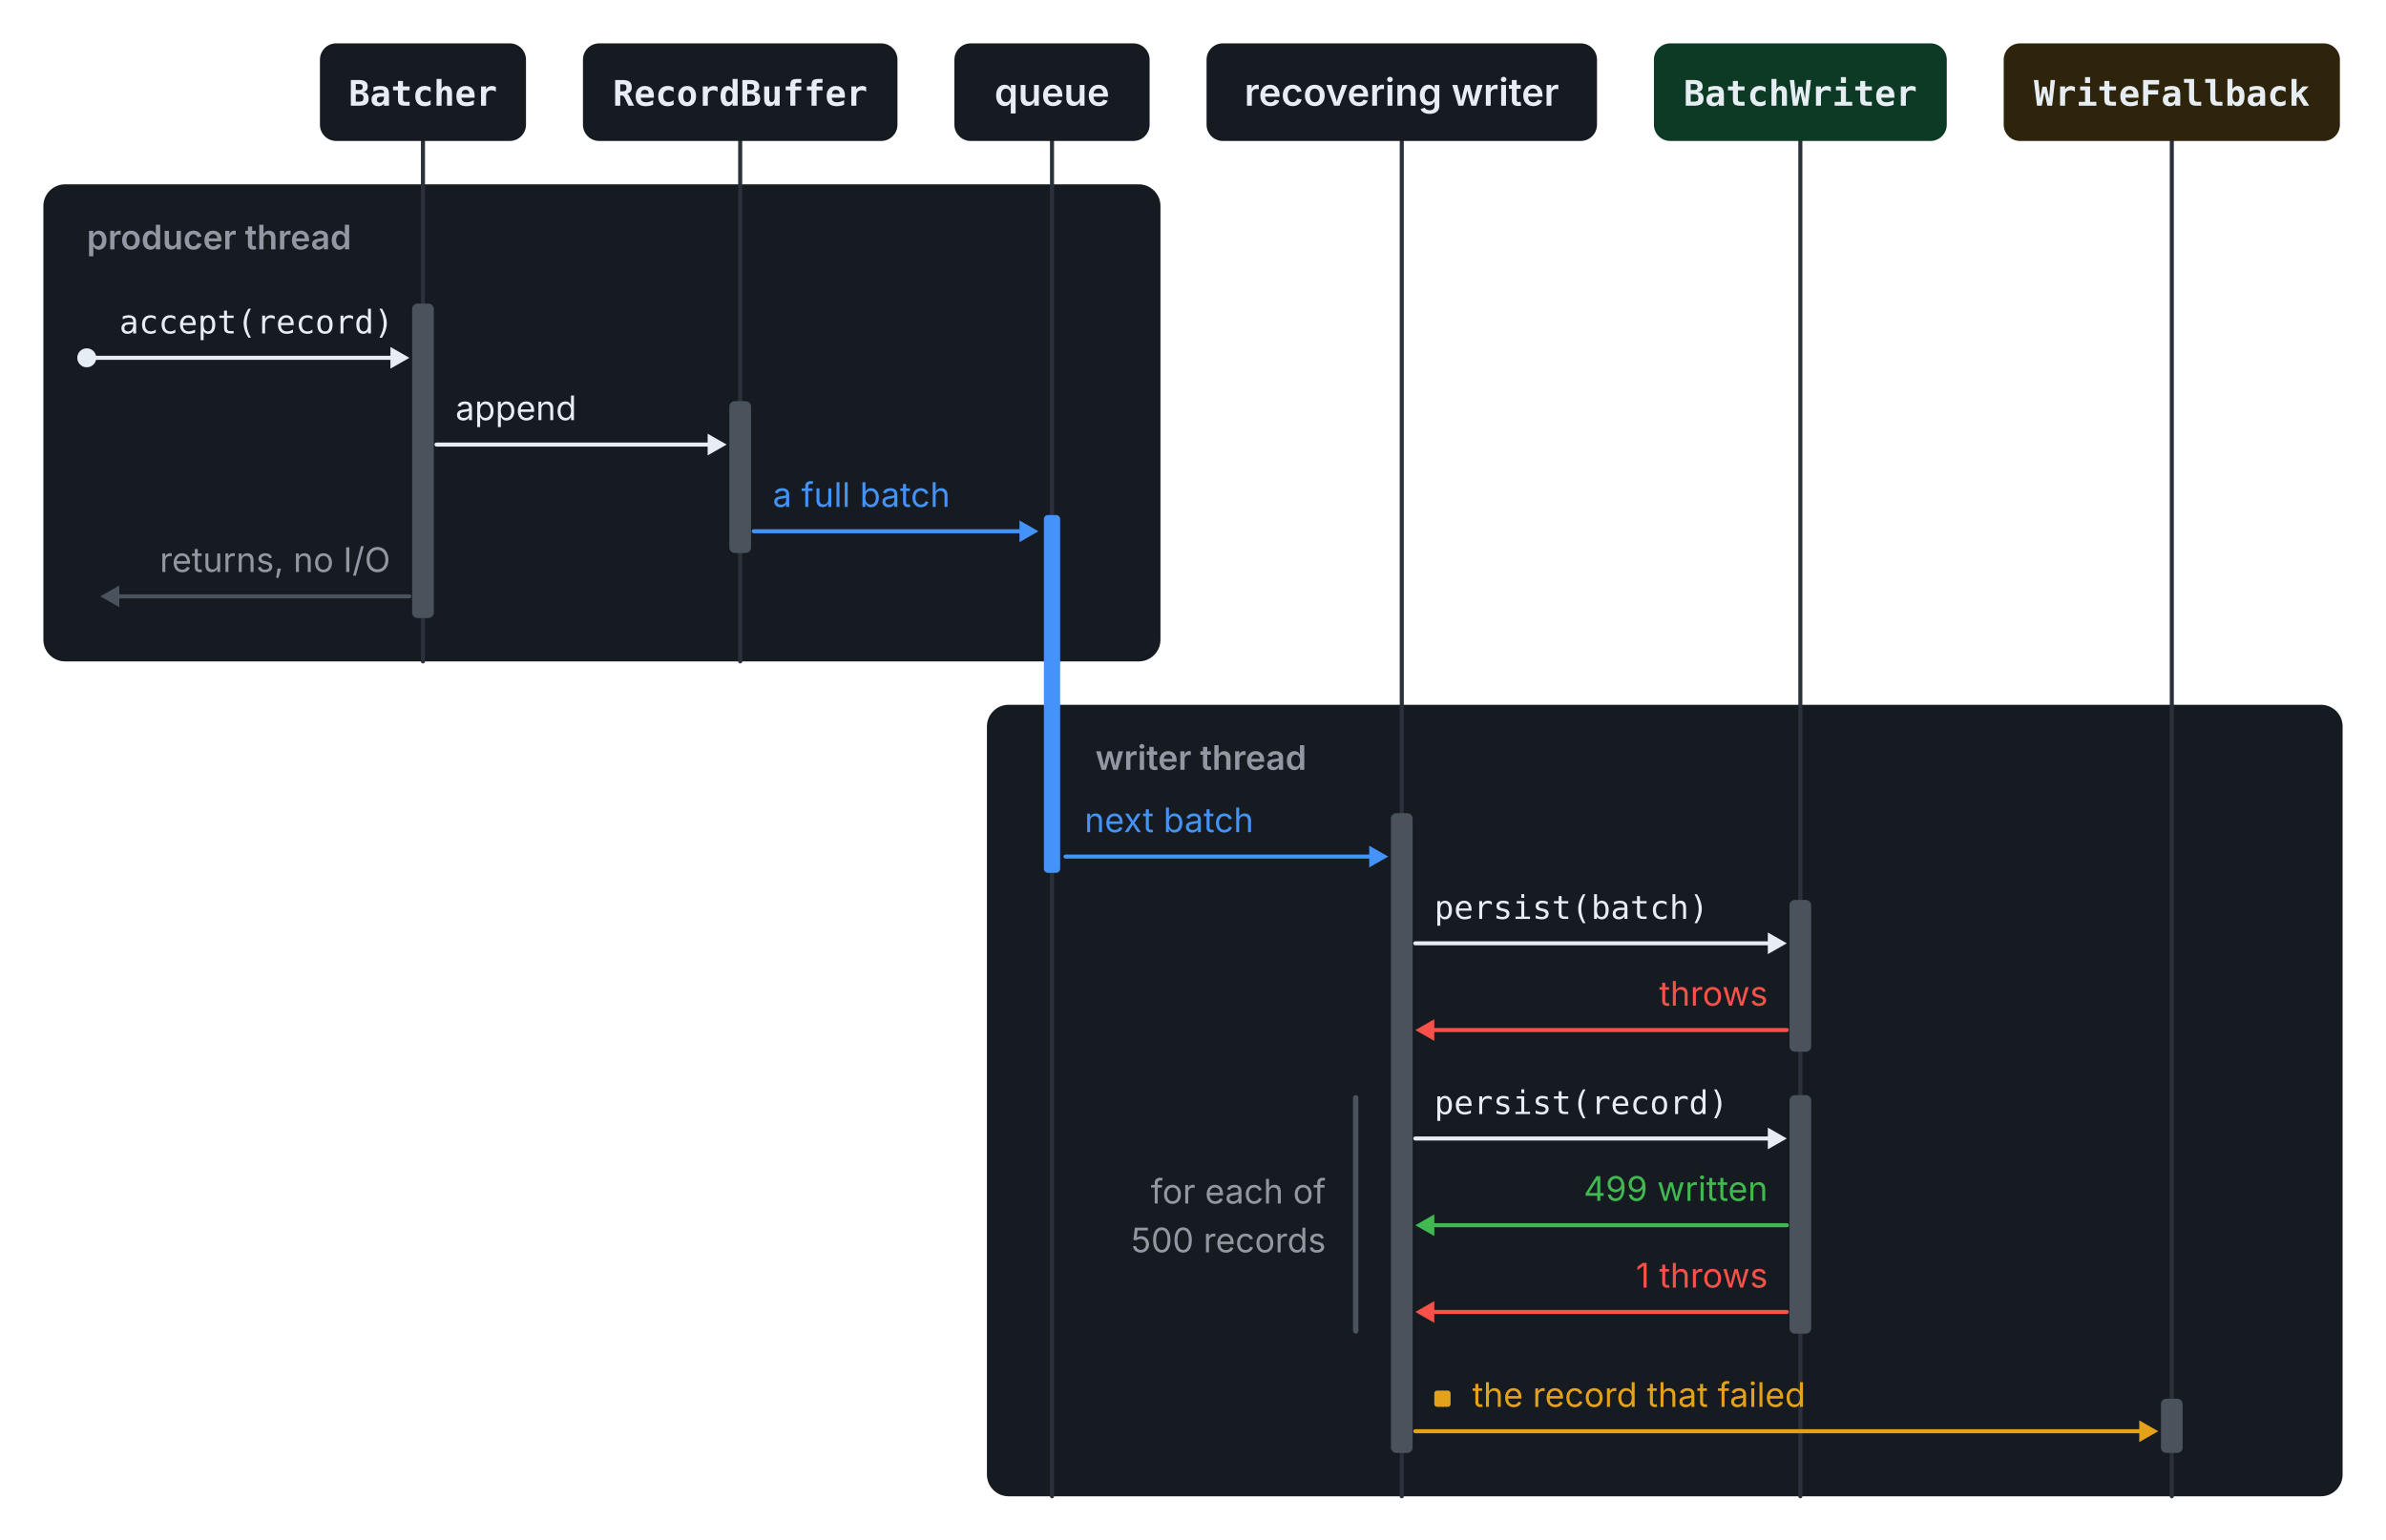
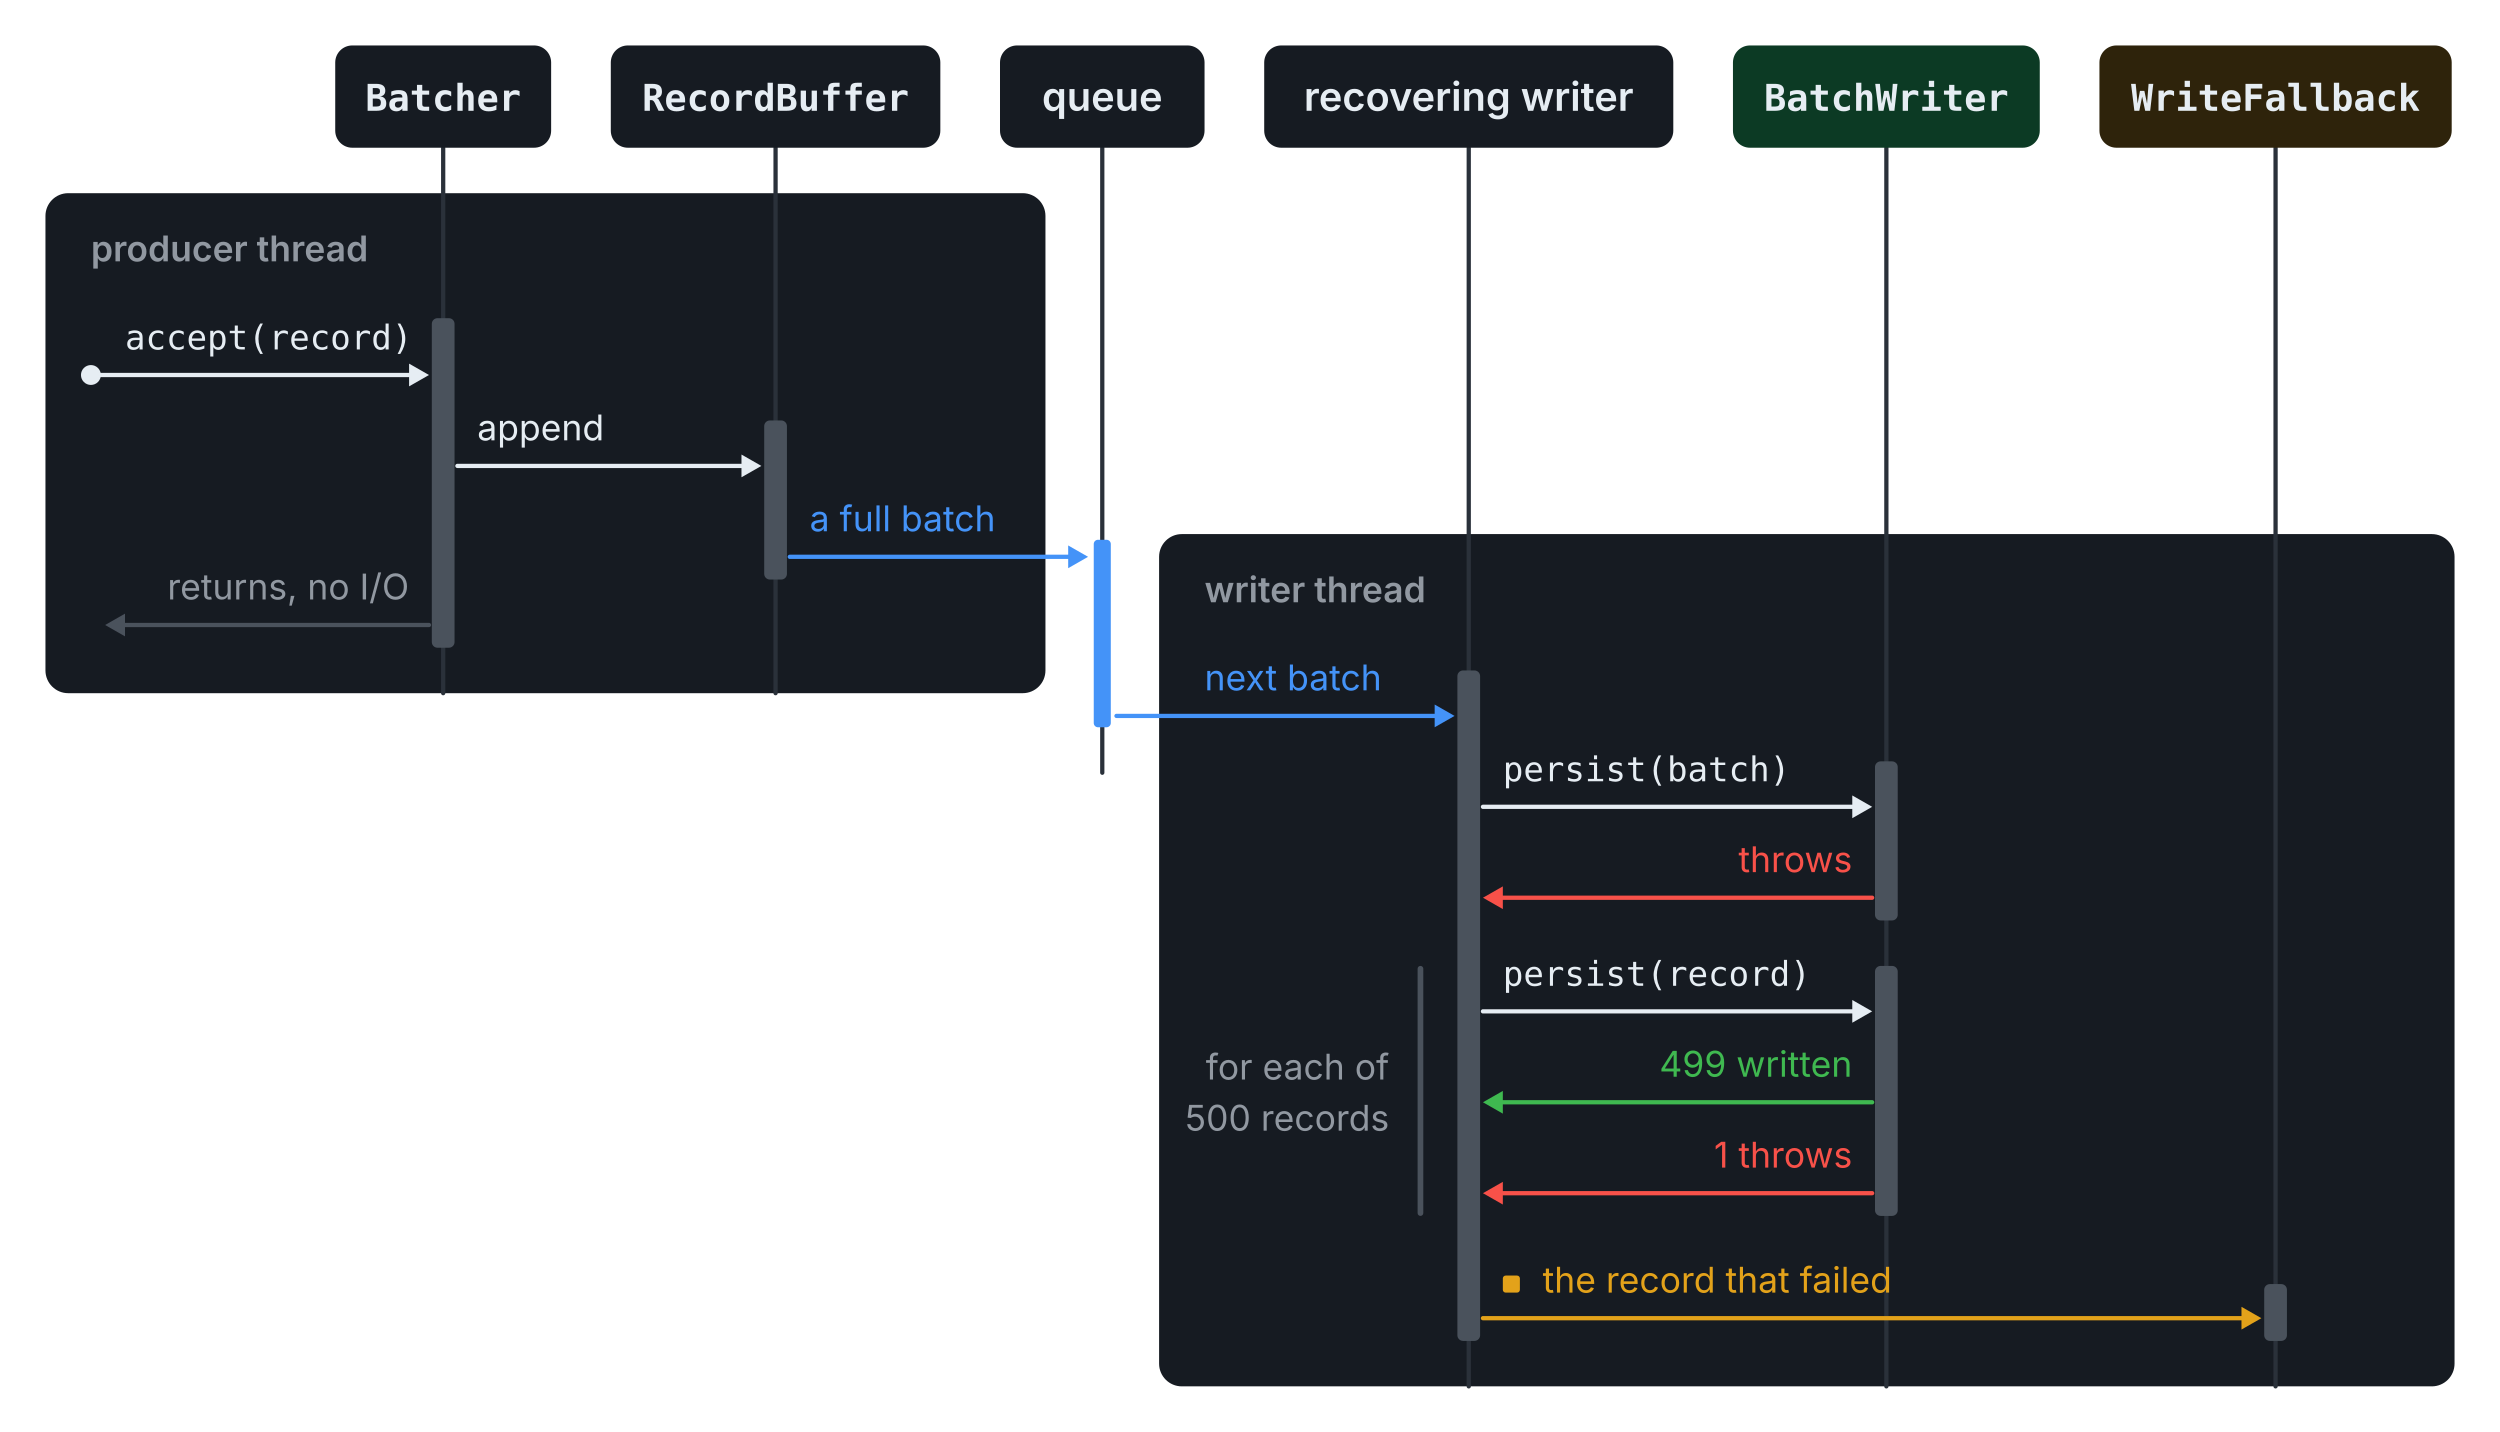
- <svg xmlns="http://www.w3.org/2000/svg" viewBox="0 0 880 568" width="880" height="568" role="img">
-   <rect x="16.0" y="68.0" width="412.0" height="176.0" rx="8" fill="#161B22" />
+ <svg xmlns="http://www.w3.org/2000/svg" viewBox="0 0 880 504" width="880" height="504" role="img">
+   <rect x="16.0" y="68.0" width="352.0" height="176.0" rx="8" fill="#161B22" />
  <text x="32.0" y="92.0" font-family="-apple-system, BlinkMacSystemFont, 'Segoe UI', Inter, Helvetica, Arial, sans-serif" font-size="12.5" font-weight="600" fill="#9198A1" text-anchor="start">producer thread</text>
-   <rect x="364.0" y="260.0" width="500.0" height="292.0" rx="8" fill="#161B22" />
-   <text x="404.0" y="284.0" font-family="-apple-system, BlinkMacSystemFont, 'Segoe UI', Inter, Helvetica, Arial, sans-serif" font-size="12.5" font-weight="600" fill="#9198A1" text-anchor="start">writer thread</text>
+   <rect x="408.0" y="188.0" width="456.0" height="300.0" rx="8" fill="#161B22" />
+   <text x="424.0" y="212.0" font-family="-apple-system, BlinkMacSystemFont, 'Segoe UI', Inter, Helvetica, Arial, sans-serif" font-size="12.5" font-weight="600" fill="#9198A1" text-anchor="start">writer thread</text>
  <path d="M156,52 L156,244" stroke="#2A313A" stroke-width="1.5" fill="none" stroke-linecap="round" stroke-linejoin="round" />
  <path d="M273.0,52 L273.0,244" stroke="#2A313A" stroke-width="1.5" fill="none" stroke-linecap="round" stroke-linejoin="round" />
-   <path d="M388.0,52 L388.0,552" stroke="#2A313A" stroke-width="1.5" fill="none" stroke-linecap="round" stroke-linejoin="round" />
-   <path d="M517.0,52 L517.0,552" stroke="#2A313A" stroke-width="1.5" fill="none" stroke-linecap="round" stroke-linejoin="round" />
-   <path d="M664.0,52 L664.0,552" stroke="#2A313A" stroke-width="1.5" fill="none" stroke-linecap="round" stroke-linejoin="round" />
-   <path d="M801.0,52 L801.0,552" stroke="#2A313A" stroke-width="1.5" fill="none" stroke-linecap="round" stroke-linejoin="round" />
+   <path d="M388.0,52 L388.0,272" stroke="#2A313A" stroke-width="1.5" fill="none" stroke-linecap="round" stroke-linejoin="round" />
+   <path d="M517.0,52 L517.0,488" stroke="#2A313A" stroke-width="1.5" fill="none" stroke-linecap="round" stroke-linejoin="round" />
+   <path d="M664.0,52 L664.0,488" stroke="#2A313A" stroke-width="1.5" fill="none" stroke-linecap="round" stroke-linejoin="round" />
+   <path d="M801.0,52 L801.0,488" stroke="#2A313A" stroke-width="1.5" fill="none" stroke-linecap="round" stroke-linejoin="round" />
  <rect x="118.0" y="16.0" width="76.0" height="36.0" rx="6" fill="#161B22" />
  <text x="156.0" y="39.0" font-family="ui-monospace, SFMono-Regular, 'SF Mono', Menlo, Consolas, monospace" font-size="13" font-weight="600" fill="#E6EDF3" text-anchor="middle">Batcher</text>
  <rect x="215.0" y="16.0" width="116.0" height="36.0" rx="6" fill="#161B22" />
  <text x="273.0" y="39.0" font-family="ui-monospace, SFMono-Regular, 'SF Mono', Menlo, Consolas, monospace" font-size="13" font-weight="600" fill="#E6EDF3" text-anchor="middle">RecordBuffer</text>
  <rect x="352.0" y="16.0" width="72.0" height="36.0" rx="6" fill="#161B22" />
  <text x="388.0" y="39.0" font-family="-apple-system, BlinkMacSystemFont, 'Segoe UI', Inter, Helvetica, Arial, sans-serif" font-size="14" font-weight="600" fill="#E6EDF3" text-anchor="middle">queue</text>
  <rect x="445.0" y="16.0" width="144.0" height="36.0" rx="6" fill="#161B22" />
  <text x="517.0" y="39.0" font-family="-apple-system, BlinkMacSystemFont, 'Segoe UI', Inter, Helvetica, Arial, sans-serif" font-size="14" font-weight="600" fill="#E6EDF3" text-anchor="middle">recovering writer</text>
  <rect x="610.0" y="16.0" width="108.0" height="36.0" rx="6" fill="#0C3A24" />
  <text x="664.0" y="39.0" font-family="ui-monospace, SFMono-Regular, 'SF Mono', Menlo, Consolas, monospace" font-size="13" font-weight="600" fill="#E6EDF3" text-anchor="middle">BatchWriter</text>
  <rect x="739.0" y="16.0" width="124.0" height="36.0" rx="6" fill="#2E230B" />
  <text x="801.0" y="39.0" font-family="ui-monospace, SFMono-Regular, 'SF Mono', Menlo, Consolas, monospace" font-size="13" font-weight="600" fill="#E6EDF3" text-anchor="middle">WriteFallback</text>
  <rect x="152.0" y="112.0" width="8.0" height="116.0" rx="2" fill="#4A525C" />
  <rect x="269.0" y="148.0" width="8.0" height="56.0" rx="2" fill="#4A525C" />
-   <rect x="513.0" y="300.0" width="8.0" height="236.0" rx="2" fill="#4A525C" />
-   <rect x="660.0" y="332.0" width="8.0" height="56.0" rx="2" fill="#4A525C" />
-   <rect x="660.0" y="404.0" width="8.0" height="88.0" rx="2" fill="#4A525C" />
-   <rect x="797.0" y="516.0" width="8.0" height="20.0" rx="2" fill="#4A525C" />
-   <rect x="385.0" y="190.0" width="6.0" height="132.0" rx="1.5" fill="#4493F8" />
+   <rect x="513.0" y="236.0" width="8.0" height="236.0" rx="2" fill="#4A525C" />
+   <rect x="660.0" y="268.0" width="8.0" height="56.0" rx="2" fill="#4A525C" />
+   <rect x="660.0" y="340.0" width="8.0" height="88.0" rx="2" fill="#4A525C" />
+   <rect x="797.0" y="452.0" width="8.0" height="20.0" rx="2" fill="#4A525C" />
+   <rect x="385.0" y="190.0" width="6.0" height="66.0" rx="1.5" fill="#4493F8" />
  <circle cx="32" cy="132" r="3.5" fill="#E6EDF3" />
  <path d="M32,132 L145,132" stroke="#E6EDF3" stroke-width="1.5" fill="none" stroke-linecap="round" stroke-linejoin="round" />
  <path d="M144,128 L151,132 L144,136 Z" fill="#E6EDF3" />
  <text x="44.0" y="123.0" font-family="ui-monospace, SFMono-Regular, 'SF Mono', Menlo, Consolas, monospace" font-size="12" font-weight="400" fill="#E6EDF3" text-anchor="start">accept(record)</text>
  <path d="M161,164 L262.0,164" stroke="#E6EDF3" stroke-width="1.5" fill="none" stroke-linecap="round" stroke-linejoin="round" />
  <path d="M261.0,160 L268.0,164 L261.0,168 Z" fill="#E6EDF3" />
  <text x="168.0" y="155.0" font-family="-apple-system, BlinkMacSystemFont, 'Segoe UI', Inter, Helvetica, Arial, sans-serif" font-size="12.5" font-weight="400" fill="#E6EDF3" text-anchor="start">append</text>
  <path d="M278.0,196 L377.0,196" stroke="#4493F8" stroke-width="1.5" fill="none" stroke-linecap="round" stroke-linejoin="round" />
  <path d="M376.0,192 L383.0,196 L376.0,200 Z" fill="#4493F8" />
  <text x="285.0" y="187.0" font-family="-apple-system, BlinkMacSystemFont, 'Segoe UI', Inter, Helvetica, Arial, sans-serif" font-size="12.5" font-weight="400" fill="#4493F8" text-anchor="start">a full batch</text>
  <path d="M151,220 L43,220" stroke="#4A525C" stroke-width="1.5" fill="none" stroke-linecap="round" stroke-linejoin="round" />
  <path d="M44,216 L37,220 L44,224 Z" fill="#4A525C" />
  <text x="144.0" y="211.0" font-family="-apple-system, BlinkMacSystemFont, 'Segoe UI', Inter, Helvetica, Arial, sans-serif" font-size="12.5" font-weight="400" fill="#9198A1" text-anchor="end">returns, no I/O</text>
-   <path d="M393.0,316 L506.0,316" stroke="#4493F8" stroke-width="1.5" fill="none" stroke-linecap="round" stroke-linejoin="round" />
-   <path d="M505.0,312 L512.0,316 L505.0,320 Z" fill="#4493F8" />
-   <text x="400.0" y="307.0" font-family="-apple-system, BlinkMacSystemFont, 'Segoe UI', Inter, Helvetica, Arial, sans-serif" font-size="12.5" font-weight="400" fill="#4493F8" text-anchor="start">next batch</text>
-   <path d="M522.0,348 L653.0,348" stroke="#E6EDF3" stroke-width="1.5" fill="none" stroke-linecap="round" stroke-linejoin="round" />
-   <path d="M652.0,344 L659.0,348 L652.0,352 Z" fill="#E6EDF3" />
-   <text x="529.0" y="339.0" font-family="ui-monospace, SFMono-Regular, 'SF Mono', Menlo, Consolas, monospace" font-size="12" font-weight="400" fill="#E6EDF3" text-anchor="start">persist(batch)</text>
-   <path d="M659.0,380 L528.0,380" stroke="#F85149" stroke-width="1.5" fill="none" stroke-linecap="round" stroke-linejoin="round" />
-   <path d="M529.0,376 L522.0,380 L529.0,384 Z" fill="#F85149" />
-   <text x="652.0" y="371.0" font-family="-apple-system, BlinkMacSystemFont, 'Segoe UI', Inter, Helvetica, Arial, sans-serif" font-size="12.5" font-weight="400" fill="#F85149" text-anchor="end">throws</text>
-   <rect x="499.0" y="404.0" width="2.0" height="88.0" rx="1" fill="#4A525C" />
-   <text x="489.0" y="444.0" font-family="-apple-system, BlinkMacSystemFont, 'Segoe UI', Inter, Helvetica, Arial, sans-serif" font-size="12.5" font-weight="400" fill="#9198A1" text-anchor="end">for each of</text>
-   <text x="489.0" y="462.0" font-family="-apple-system, BlinkMacSystemFont, 'Segoe UI', Inter, Helvetica, Arial, sans-serif" font-size="12.5" font-weight="400" fill="#9198A1" text-anchor="end">500 records</text>
-   <path d="M522.0,420 L653.0,420" stroke="#E6EDF3" stroke-width="1.5" fill="none" stroke-linecap="round" stroke-linejoin="round" />
-   <path d="M652.0,416 L659.0,420 L652.0,424 Z" fill="#E6EDF3" />
-   <text x="529.0" y="411.0" font-family="ui-monospace, SFMono-Regular, 'SF Mono', Menlo, Consolas, monospace" font-size="12" font-weight="400" fill="#E6EDF3" text-anchor="start">persist(record)</text>
-   <path d="M659.0,452 L528.0,452" stroke="#3FB950" stroke-width="1.5" fill="none" stroke-linecap="round" stroke-linejoin="round" />
-   <path d="M529.0,448 L522.0,452 L529.0,456 Z" fill="#3FB950" />
-   <text x="652.0" y="443.0" font-family="-apple-system, BlinkMacSystemFont, 'Segoe UI', Inter, Helvetica, Arial, sans-serif" font-size="12.5" font-weight="400" fill="#3FB950" text-anchor="end">499 written</text>
-   <path d="M659.0,484 L528.0,484" stroke="#F85149" stroke-width="1.5" fill="none" stroke-linecap="round" stroke-linejoin="round" />
-   <path d="M529.0,480 L522.0,484 L529.0,488 Z" fill="#F85149" />
-   <text x="652.0" y="475.0" font-family="-apple-system, BlinkMacSystemFont, 'Segoe UI', Inter, Helvetica, Arial, sans-serif" font-size="12.5" font-weight="400" fill="#F85149" text-anchor="end">1 throws</text>
-   <path d="M522.0,528 L790.0,528" stroke="#E3A21A" stroke-width="1.5" fill="none" stroke-linecap="round" stroke-linejoin="round" />
-   <path d="M789.0,524 L796.0,528 L789.0,532 Z" fill="#E3A21A" />
-   <rect x="529.0" y="513.0" width="6.0" height="6.0" rx="1" fill="#E3A21A" />
-   <text x="543.0" y="519.0" font-family="-apple-system, BlinkMacSystemFont, 'Segoe UI', Inter, Helvetica, Arial, sans-serif" font-size="12.5" font-weight="400" fill="#E3A21A" text-anchor="start">the record that failed</text>
+   <path d="M393.0,252 L506.0,252" stroke="#4493F8" stroke-width="1.5" fill="none" stroke-linecap="round" stroke-linejoin="round" />
+   <path d="M505.0,248 L512.0,252 L505.0,256 Z" fill="#4493F8" />
+   <text x="424.0" y="243.0" font-family="-apple-system, BlinkMacSystemFont, 'Segoe UI', Inter, Helvetica, Arial, sans-serif" font-size="12.5" font-weight="400" fill="#4493F8" text-anchor="start">next batch</text>
+   <path d="M522.0,284 L653.0,284" stroke="#E6EDF3" stroke-width="1.5" fill="none" stroke-linecap="round" stroke-linejoin="round" />
+   <path d="M652.0,280 L659.0,284 L652.0,288 Z" fill="#E6EDF3" />
+   <text x="529.0" y="275.0" font-family="ui-monospace, SFMono-Regular, 'SF Mono', Menlo, Consolas, monospace" font-size="12" font-weight="400" fill="#E6EDF3" text-anchor="start">persist(batch)</text>
+   <path d="M659.0,316 L528.0,316" stroke="#F85149" stroke-width="1.5" fill="none" stroke-linecap="round" stroke-linejoin="round" />
+   <path d="M529.0,312 L522.0,316 L529.0,320 Z" fill="#F85149" />
+   <text x="652.0" y="307.0" font-family="-apple-system, BlinkMacSystemFont, 'Segoe UI', Inter, Helvetica, Arial, sans-serif" font-size="12.5" font-weight="400" fill="#F85149" text-anchor="end">throws</text>
+   <rect x="499.0" y="340.0" width="2.0" height="88.0" rx="1" fill="#4A525C" />
+   <text x="489.0" y="380.0" font-family="-apple-system, BlinkMacSystemFont, 'Segoe UI', Inter, Helvetica, Arial, sans-serif" font-size="12.5" font-weight="400" fill="#9198A1" text-anchor="end">for each of</text>
+   <text x="489.0" y="398.0" font-family="-apple-system, BlinkMacSystemFont, 'Segoe UI', Inter, Helvetica, Arial, sans-serif" font-size="12.5" font-weight="400" fill="#9198A1" text-anchor="end">500 records</text>
+   <path d="M522.0,356 L653.0,356" stroke="#E6EDF3" stroke-width="1.5" fill="none" stroke-linecap="round" stroke-linejoin="round" />
+   <path d="M652.0,352 L659.0,356 L652.0,360 Z" fill="#E6EDF3" />
+   <text x="529.0" y="347.0" font-family="ui-monospace, SFMono-Regular, 'SF Mono', Menlo, Consolas, monospace" font-size="12" font-weight="400" fill="#E6EDF3" text-anchor="start">persist(record)</text>
+   <path d="M659.0,388 L528.0,388" stroke="#3FB950" stroke-width="1.5" fill="none" stroke-linecap="round" stroke-linejoin="round" />
+   <path d="M529.0,384 L522.0,388 L529.0,392 Z" fill="#3FB950" />
+   <text x="652.0" y="379.0" font-family="-apple-system, BlinkMacSystemFont, 'Segoe UI', Inter, Helvetica, Arial, sans-serif" font-size="12.5" font-weight="400" fill="#3FB950" text-anchor="end">499 written</text>
+   <path d="M659.0,420 L528.0,420" stroke="#F85149" stroke-width="1.5" fill="none" stroke-linecap="round" stroke-linejoin="round" />
+   <path d="M529.0,416 L522.0,420 L529.0,424 Z" fill="#F85149" />
+   <text x="652.0" y="411.0" font-family="-apple-system, BlinkMacSystemFont, 'Segoe UI', Inter, Helvetica, Arial, sans-serif" font-size="12.5" font-weight="400" fill="#F85149" text-anchor="end">1 throws</text>
+   <path d="M522.0,464 L790.0,464" stroke="#E3A21A" stroke-width="1.5" fill="none" stroke-linecap="round" stroke-linejoin="round" />
+   <path d="M789.0,460 L796.0,464 L789.0,468 Z" fill="#E3A21A" />
+   <rect x="529.0" y="449.0" width="6.0" height="6.0" rx="1" fill="#E3A21A" />
+   <text x="543.0" y="455.0" font-family="-apple-system, BlinkMacSystemFont, 'Segoe UI', Inter, Helvetica, Arial, sans-serif" font-size="12.5" font-weight="400" fill="#E3A21A" text-anchor="start">the record that failed</text>
</svg>
